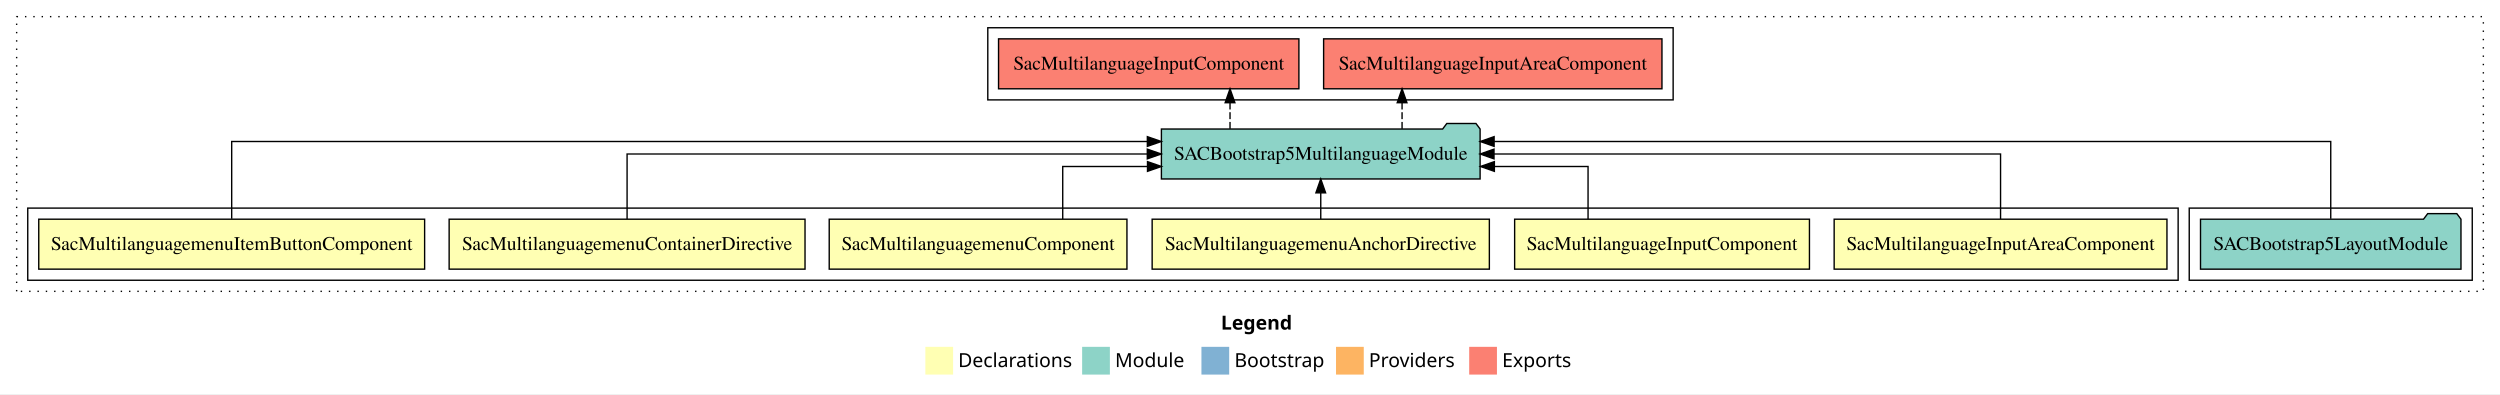
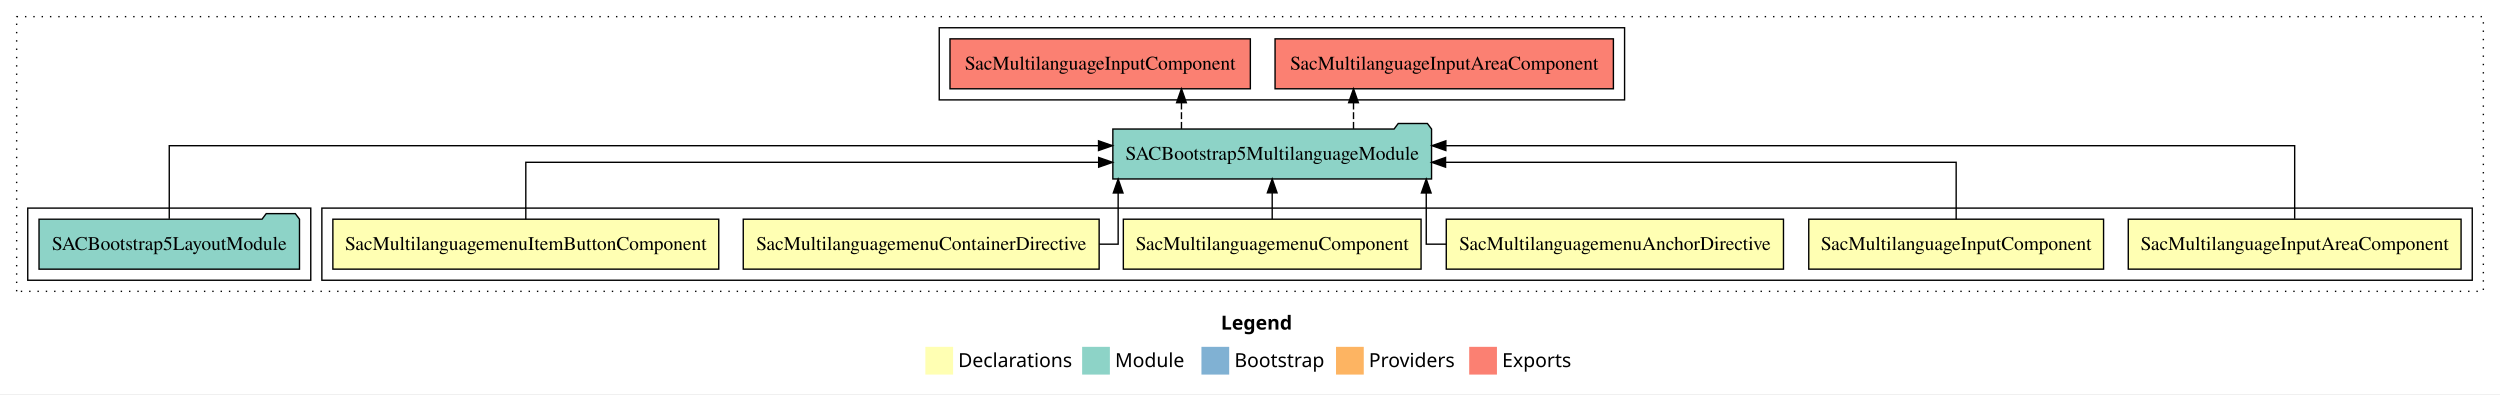
<svg xmlns="http://www.w3.org/2000/svg" width="1802pt" height="284pt" viewBox="0.00 0.00 1802.00 284.00">
  <g id="graph0" class="graph" transform="scale(1 1) rotate(0) translate(4 280)">
    <polygon fill="white" stroke="transparent" points="-4,4 -4,-280 1798,-280 1798,4 -4,4" />
    <text text-anchor="start" x="876.01" y="-42.4" font-family="Times-12" font-weight="bold" font-size="14.00">Legend</text>
    <polygon fill="#ffffb3" stroke="transparent" points="663,-10 663,-30 683,-30 683,-10 663,-10" />
    <text text-anchor="start" x="686.63" y="-15.4" font-family="Times-12" font-size="14.00">  Declarations</text>
    <polygon fill="#8dd3c7" stroke="transparent" points="776,-10 776,-30 796,-30 796,-10 776,-10" />
    <text text-anchor="start" x="799.73" y="-15.4" font-family="Times-12" font-size="14.00">  Module</text>
    <polygon fill="#80b1d3" stroke="transparent" points="862,-10 862,-30 882,-30 882,-10 862,-10" />
    <text text-anchor="start" x="885.78" y="-15.4" font-family="Times-12" font-size="14.00">  Bootstrap</text>
    <polygon fill="#fdb462" stroke="transparent" points="959,-10 959,-30 979,-30 979,-10 959,-10" />
    <text text-anchor="start" x="982.67" y="-15.4" font-family="Times-12" font-size="14.00">  Providers</text>
    <polygon fill="#fb8072" stroke="transparent" points="1055,-10 1055,-30 1075,-30 1075,-10 1055,-10" />
    <text text-anchor="start" x="1078.73" y="-15.4" font-family="Times-12" font-size="14.00">  Exports</text>
    <g id="clust1" class="cluster">
      <polygon fill="none" stroke="black" stroke-dasharray="1,5" points="8,-70 8,-268 1786,-268 1786,-70 8,-70" />
    </g>
    <g id="clust10" class="cluster">
-       <polygon fill="none" stroke="black" points="708,-208 708,-260 1202,-260 1202,-208 708,-208" />
+       <polygon fill="none" stroke="black" points="673,-208 673,-260 1167,-260 1167,-208 673,-208" />
+     </g>
+     <g id="clust2" class="cluster">
+       <polygon fill="none" stroke="black" points="228,-78 228,-130 1778,-130 1778,-78 228,-78" />
    </g>
    <g id="clust9" class="cluster">
-       <polygon fill="none" stroke="black" points="1574,-78 1574,-130 1778,-130 1778,-78 1574,-78" />
-     </g>
-     <g id="clust2" class="cluster">
-       <polygon fill="none" stroke="black" points="16,-78 16,-130 1566,-130 1566,-78 16,-78" />
+       <polygon fill="none" stroke="black" points="16,-78 16,-130 220,-130 220,-78 16,-78" />
    </g>
    <g id="node1" class="node">
-       <polygon fill="#ffffb3" stroke="black" points="1557.94,-122 1318.06,-122 1318.06,-86 1557.94,-86 1557.94,-122" />
-       <text text-anchor="middle" x="1438" y="-99.8" font-family="Times,serif" font-size="14.00">SacMultilanguageInputAreaComponent</text>
+       <polygon fill="#ffffb3" stroke="black" points="1769.94,-122 1530.06,-122 1530.06,-86 1769.94,-86 1769.94,-122" />
+       <text text-anchor="middle" x="1650" y="-99.8" font-family="Times,serif" font-size="14.00">SacMultilanguageInputAreaComponent</text>
    </g>
    <g id="node7" class="node">
-       <polygon fill="#8dd3c7" stroke="black" points="1062.86,-187 1059.86,-191 1038.86,-191 1035.86,-187 833.14,-187 833.14,-151 1062.86,-151 1062.86,-187" />
-       <text text-anchor="middle" x="948" y="-164.8" font-family="Times,serif" font-size="14.00">SACBootstrap5MultilanguageModule</text>
+       <polygon fill="#8dd3c7" stroke="black" points="1027.86,-187 1024.86,-191 1003.86,-191 1000.86,-187 798.14,-187 798.14,-151 1027.86,-151 1027.86,-187" />
+       <text text-anchor="middle" x="913" y="-164.8" font-family="Times,serif" font-size="14.00">SACBootstrap5MultilanguageModule</text>
    </g>
    <g id="edge1" class="edge">
-       <path fill="none" stroke="black" d="M1438,-122.11C1438,-141.34 1438,-169 1438,-169 1438,-169 1072.88,-169 1072.88,-169" />
-       <polygon fill="black" stroke="black" points="1072.88,-165.5 1062.88,-169 1072.88,-172.5 1072.88,-165.5" />
+       <path fill="none" stroke="black" d="M1650,-122.28C1650,-143.32 1650,-175 1650,-175 1650,-175 1038.16,-175 1038.16,-175" />
+       <polygon fill="black" stroke="black" points="1038.16,-171.5 1028.16,-175 1038.16,-178.5 1038.16,-171.5" />
    </g>
    <g id="node2" class="node">
-       <polygon fill="#ffffb3" stroke="black" points="1300.25,-122 1087.75,-122 1087.75,-86 1300.25,-86 1300.25,-122" />
-       <text text-anchor="middle" x="1194" y="-99.8" font-family="Times,serif" font-size="14.00">SacMultilanguageInputComponent</text>
+       <polygon fill="#ffffb3" stroke="black" points="1512.25,-122 1299.75,-122 1299.75,-86 1512.25,-86 1512.25,-122" />
+       <text text-anchor="middle" x="1406" y="-99.8" font-family="Times,serif" font-size="14.00">SacMultilanguageInputComponent</text>
    </g>
    <g id="edge2" class="edge">
-       <path fill="none" stroke="black" d="M1140.67,-122.03C1140.67,-138.4 1140.67,-160 1140.67,-160 1140.67,-160 1073.14,-160 1073.14,-160" />
-       <polygon fill="black" stroke="black" points="1073.14,-156.5 1063.14,-160 1073.14,-163.5 1073.14,-156.5" />
+       <path fill="none" stroke="black" d="M1406,-122.02C1406,-139.37 1406,-163 1406,-163 1406,-163 1037.96,-163 1037.96,-163" />
+       <polygon fill="black" stroke="black" points="1037.96,-159.5 1027.96,-163 1037.96,-166.5 1037.96,-159.5" />
    </g>
    <g id="node3" class="node">
-       <polygon fill="#ffffb3" stroke="black" points="1069.53,-122 826.47,-122 826.47,-86 1069.53,-86 1069.53,-122" />
-       <text text-anchor="middle" x="948" y="-99.8" font-family="Times,serif" font-size="14.00">SacMultilanguagemenuAnchorDirective</text>
+       <polygon fill="#ffffb3" stroke="black" points="1281.53,-122 1038.47,-122 1038.47,-86 1281.53,-86 1281.53,-122" />
+       <text text-anchor="middle" x="1160" y="-99.8" font-family="Times,serif" font-size="14.00">SacMultilanguagemenuAnchorDirective</text>
    </g>
    <g id="edge3" class="edge">
-       <path fill="none" stroke="black" d="M948,-122.11C948,-122.11 948,-140.99 948,-140.99" />
-       <polygon fill="black" stroke="black" points="944.5,-140.99 948,-150.99 951.5,-140.99 944.5,-140.99" />
+       <path fill="none" stroke="black" d="M1038.33,-104C1029.54,-104 1024.04,-104 1024.04,-104 1024.04,-104 1024.04,-140.89 1024.04,-140.89" />
+       <polygon fill="black" stroke="black" points="1020.54,-140.89 1024.04,-150.89 1027.54,-140.89 1020.54,-140.89" />
    </g>
    <g id="node4" class="node">
-       <polygon fill="#ffffb3" stroke="black" points="808.3,-122 593.7,-122 593.7,-86 808.3,-86 808.3,-122" />
-       <text text-anchor="middle" x="701" y="-99.8" font-family="Times,serif" font-size="14.00">SacMultilanguagemenuComponent</text>
+       <polygon fill="#ffffb3" stroke="black" points="1020.3,-122 805.7,-122 805.7,-86 1020.3,-86 1020.3,-122" />
+       <text text-anchor="middle" x="913" y="-99.8" font-family="Times,serif" font-size="14.00">SacMultilanguagemenuComponent</text>
    </g>
    <g id="edge4" class="edge">
-       <path fill="none" stroke="black" d="M762.01,-122.03C762.01,-138.4 762.01,-160 762.01,-160 762.01,-160 823.12,-160 823.12,-160" />
-       <polygon fill="black" stroke="black" points="823.12,-163.5 833.12,-160 823.12,-156.5 823.12,-163.5" />
+       <path fill="none" stroke="black" d="M913,-122.11C913,-122.11 913,-140.99 913,-140.99" />
+       <polygon fill="black" stroke="black" points="909.5,-140.99 913,-150.99 916.5,-140.99 909.5,-140.99" />
    </g>
    <g id="node5" class="node">
-       <polygon fill="#ffffb3" stroke="black" points="576.26,-122 319.74,-122 319.74,-86 576.26,-86 576.26,-122" />
-       <text text-anchor="middle" x="448" y="-99.8" font-family="Times,serif" font-size="14.00">SacMultilanguagemenuContainerDirective</text>
+       <polygon fill="#ffffb3" stroke="black" points="788.26,-122 531.74,-122 531.74,-86 788.26,-86 788.26,-122" />
+       <text text-anchor="middle" x="660" y="-99.8" font-family="Times,serif" font-size="14.00">SacMultilanguagemenuContainerDirective</text>
    </g>
    <g id="edge5" class="edge">
-       <path fill="none" stroke="black" d="M448,-122.11C448,-141.34 448,-169 448,-169 448,-169 822.98,-169 822.98,-169" />
-       <polygon fill="black" stroke="black" points="822.98,-172.5 832.98,-169 822.98,-165.5 822.98,-172.5" />
+       <path fill="none" stroke="black" d="M788.35,-104C796.76,-104 801.96,-104 801.96,-104 801.96,-104 801.96,-140.89 801.96,-140.89" />
+       <polygon fill="black" stroke="black" points="798.46,-140.89 801.96,-150.89 805.46,-140.89 798.46,-140.89" />
    </g>
    <g id="node6" class="node">
-       <polygon fill="#ffffb3" stroke="black" points="302.07,-122 23.93,-122 23.93,-86 302.07,-86 302.07,-122" />
-       <text text-anchor="middle" x="163" y="-99.8" font-family="Times,serif" font-size="14.00">SacMultilanguagemenuItemButtonComponent</text>
+       <polygon fill="#ffffb3" stroke="black" points="514.07,-122 235.93,-122 235.93,-86 514.07,-86 514.07,-122" />
+       <text text-anchor="middle" x="375" y="-99.8" font-family="Times,serif" font-size="14.00">SacMultilanguagemenuItemButtonComponent</text>
    </g>
    <g id="edge6" class="edge">
-       <path fill="none" stroke="black" d="M163,-122.29C163,-144.21 163,-178 163,-178 163,-178 823.01,-178 823.01,-178" />
-       <polygon fill="black" stroke="black" points="823.01,-181.5 833.01,-178 823.01,-174.5 823.01,-181.5" />
+       <path fill="none" stroke="black" d="M375,-122.02C375,-139.37 375,-163 375,-163 375,-163 787.92,-163 787.92,-163" />
+       <polygon fill="black" stroke="black" points="787.92,-166.5 797.92,-163 787.92,-159.5 787.92,-166.5" />
    </g>
    <g id="node9" class="node">
-       <polygon fill="#fb8072" stroke="black" points="1193.94,-252 950.06,-252 950.06,-216 1193.94,-216 1193.94,-252" />
-       <text text-anchor="middle" x="1072" y="-229.8" font-family="Times,serif" font-size="14.00">SacMultilanguageInputAreaComponent </text>
+       <polygon fill="#fb8072" stroke="black" points="1158.94,-252 915.06,-252 915.06,-216 1158.94,-216 1158.94,-252" />
+       <text text-anchor="middle" x="1037" y="-229.8" font-family="Times,serif" font-size="14.00">SacMultilanguageInputAreaComponent </text>
    </g>
    <g id="edge8" class="edge">
-       <path fill="none" stroke="black" stroke-dasharray="5,2" d="M1006.61,-187.11C1006.61,-187.11 1006.61,-205.99 1006.61,-205.99" />
-       <polygon fill="black" stroke="black" points="1003.11,-205.99 1006.61,-215.99 1010.11,-205.99 1003.11,-205.99" />
+       <path fill="none" stroke="black" stroke-dasharray="5,2" d="M971.61,-187.11C971.61,-187.11 971.61,-205.99 971.61,-205.99" />
+       <polygon fill="black" stroke="black" points="968.11,-205.99 971.61,-215.99 975.11,-205.99 968.11,-205.99" />
    </g>
    <g id="node10" class="node">
-       <polygon fill="#fb8072" stroke="black" points="932.25,-252 715.75,-252 715.75,-216 932.25,-216 932.25,-252" />
-       <text text-anchor="middle" x="824" y="-229.8" font-family="Times,serif" font-size="14.00">SacMultilanguageInputComponent </text>
+       <polygon fill="#fb8072" stroke="black" points="897.25,-252 680.75,-252 680.75,-216 897.25,-216 897.25,-252" />
+       <text text-anchor="middle" x="789" y="-229.8" font-family="Times,serif" font-size="14.00">SacMultilanguageInputComponent </text>
    </g>
    <g id="edge9" class="edge">
-       <path fill="none" stroke="black" stroke-dasharray="5,2" d="M882.6,-187.11C882.6,-187.11 882.6,-205.99 882.6,-205.99" />
-       <polygon fill="black" stroke="black" points="879.1,-205.99 882.6,-215.99 886.1,-205.99 879.1,-205.99" />
+       <path fill="none" stroke="black" stroke-dasharray="5,2" d="M847.6,-187.11C847.6,-187.11 847.6,-205.99 847.6,-205.99" />
+       <polygon fill="black" stroke="black" points="844.1,-205.99 847.6,-215.99 851.1,-205.99 844.1,-205.99" />
    </g>
    <g id="node8" class="node">
-       <polygon fill="#8dd3c7" stroke="black" points="1769.87,-122 1766.87,-126 1745.87,-126 1742.87,-122 1582.13,-122 1582.13,-86 1769.87,-86 1769.87,-122" />
-       <text text-anchor="middle" x="1676" y="-99.8" font-family="Times,serif" font-size="14.00">SACBootstrap5LayoutModule</text>
+       <polygon fill="#8dd3c7" stroke="black" points="211.87,-122 208.87,-126 187.87,-126 184.87,-122 24.13,-122 24.13,-86 211.87,-86 211.87,-122" />
+       <text text-anchor="middle" x="118" y="-99.8" font-family="Times,serif" font-size="14.00">SACBootstrap5LayoutModule</text>
    </g>
    <g id="edge7" class="edge">
-       <path fill="none" stroke="black" d="M1676,-122.29C1676,-144.21 1676,-178 1676,-178 1676,-178 1072.95,-178 1072.95,-178" />
-       <polygon fill="black" stroke="black" points="1072.95,-174.5 1062.95,-178 1072.95,-181.5 1072.95,-174.5" />
+       <path fill="none" stroke="black" d="M118,-122.28C118,-143.32 118,-175 118,-175 118,-175 787.82,-175 787.82,-175" />
+       <polygon fill="black" stroke="black" points="787.83,-178.5 797.82,-175 787.82,-171.5 787.83,-178.5" />
    </g>
  </g>
</svg>
